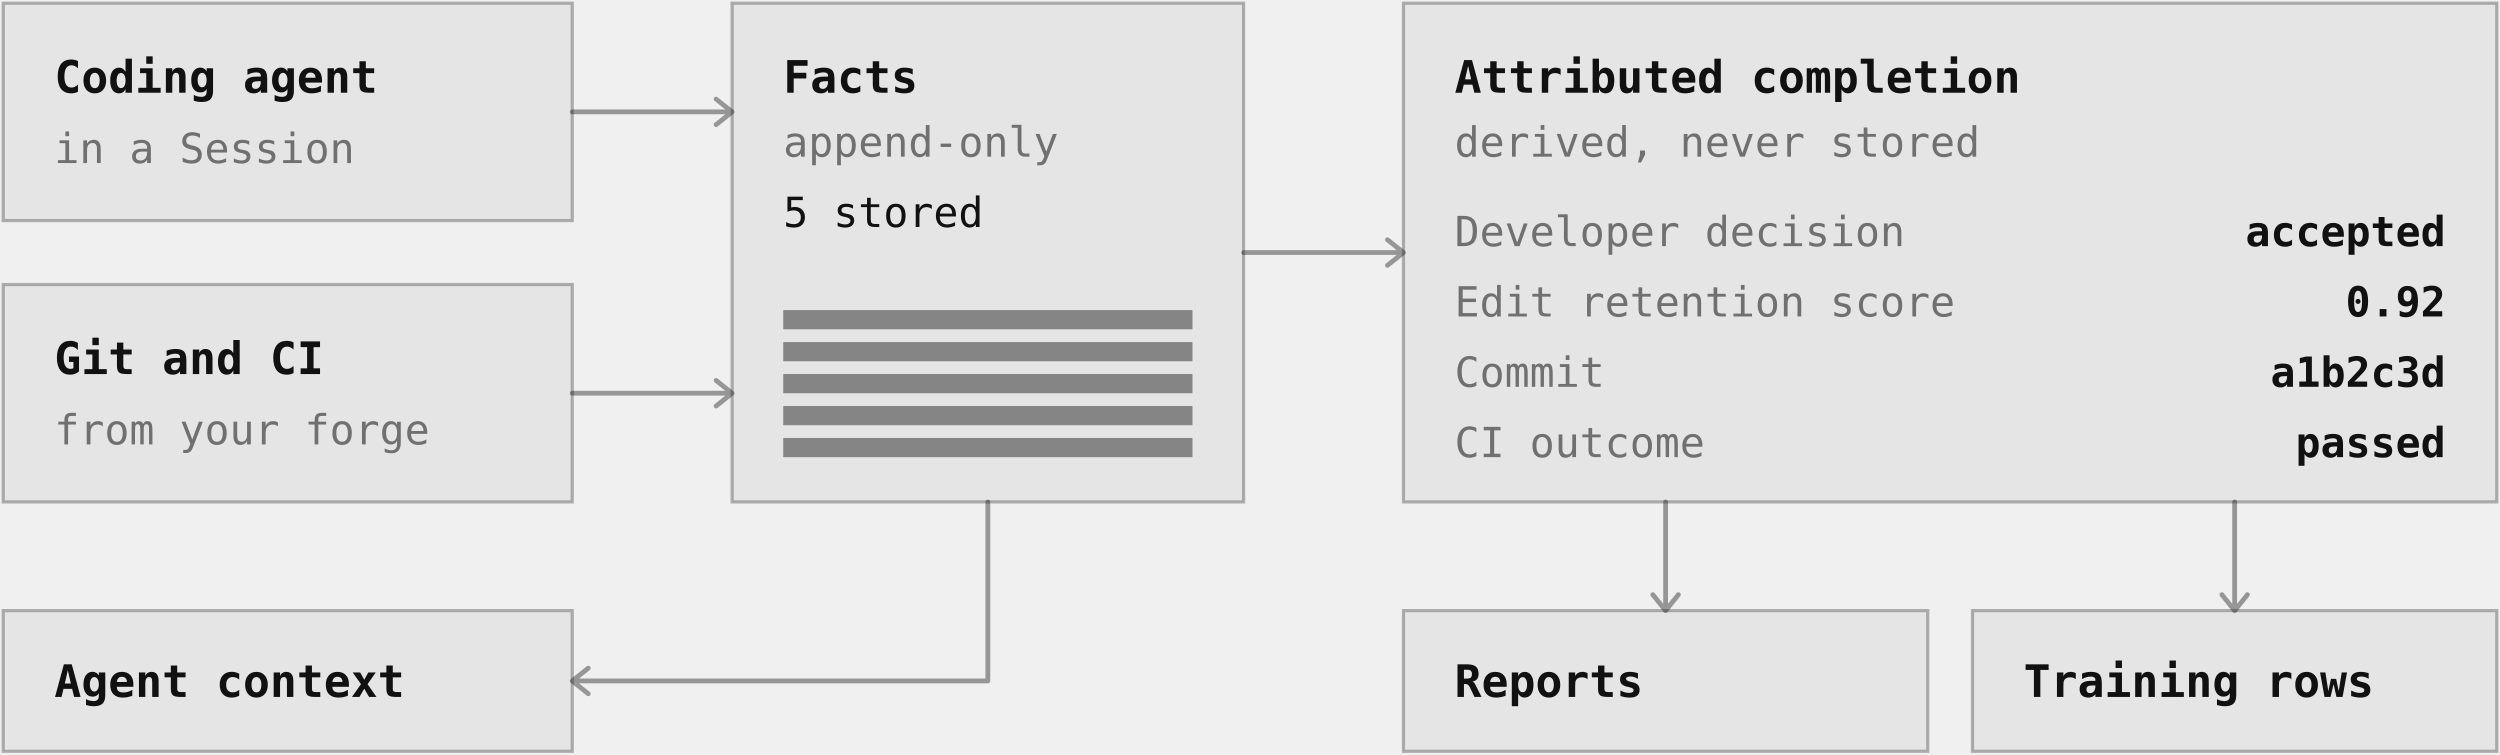
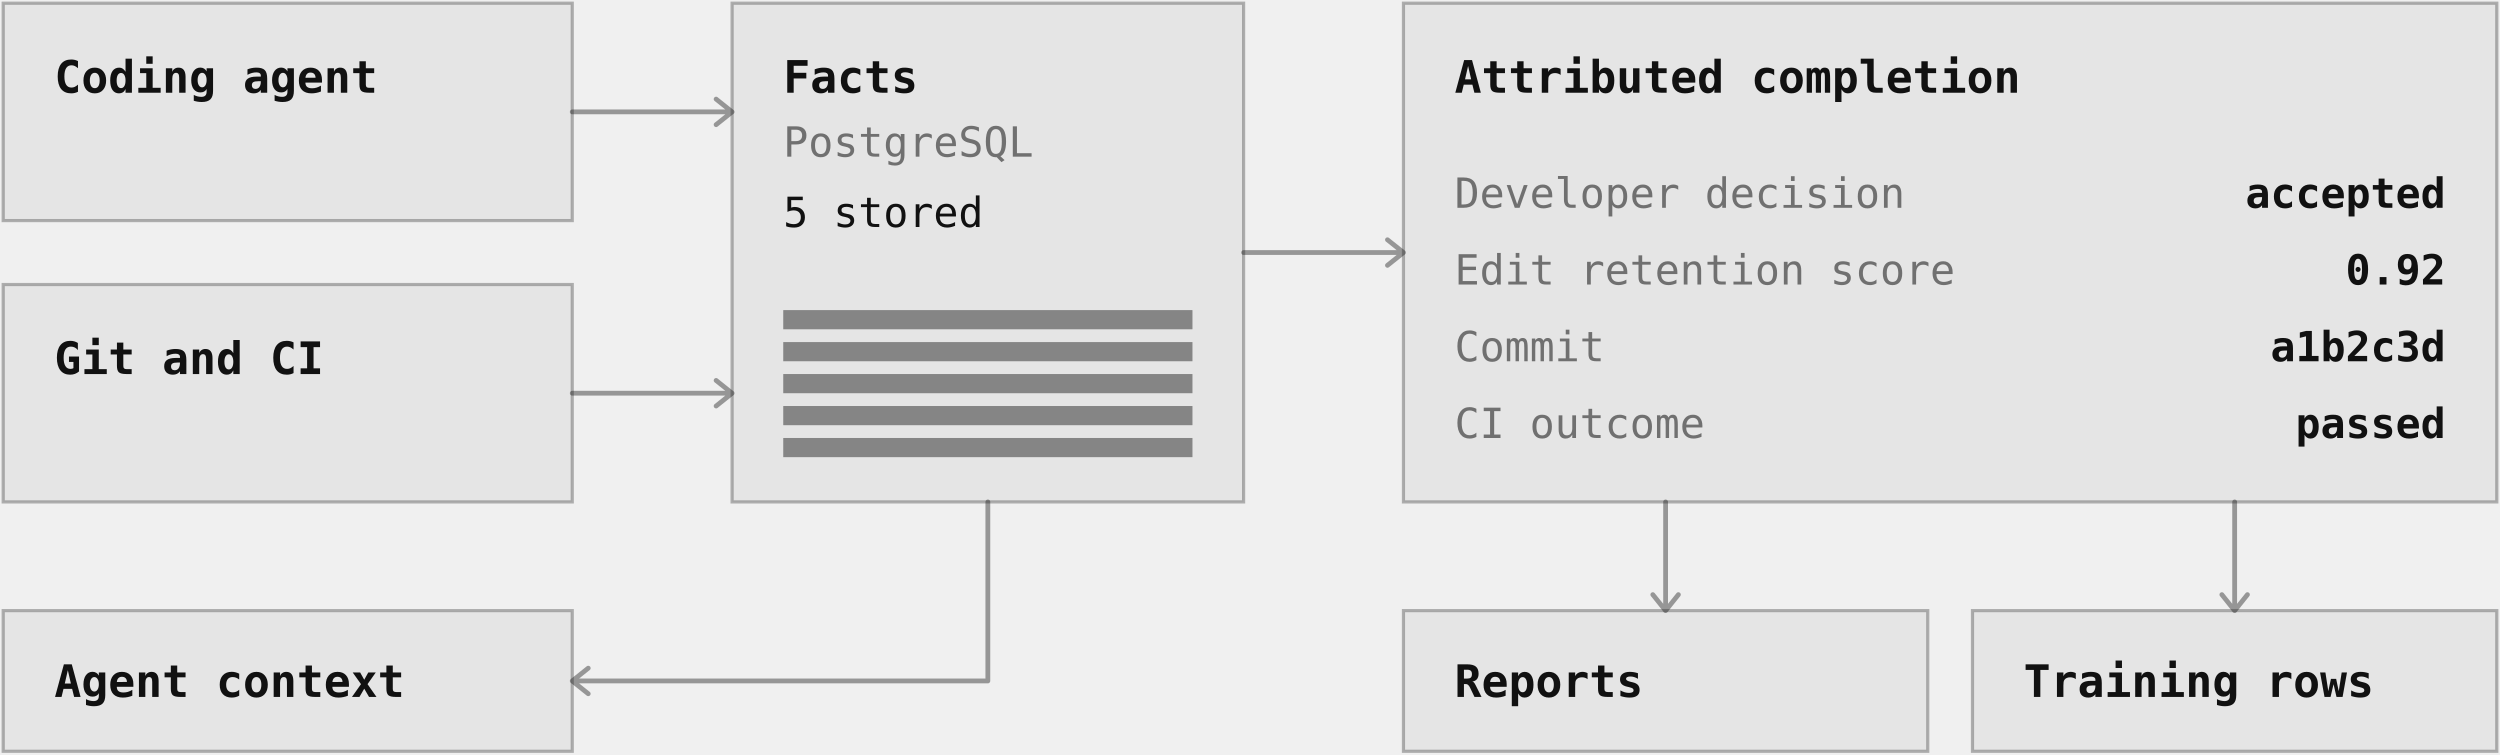
- <svg xmlns="http://www.w3.org/2000/svg" viewBox="-1 -1 782 236" width="782" height="236" role="img" aria-label="Evidence about one piece of agent output arrives from separate systems. A coding agent sends an Inference call, a Developer decision, and an Edit observation. Git and CI send a Push and a CI outcome. Sediment appends each one as a Fact, and the stored count rises from 0 to 5. From those Facts, Sediment derives an Attributed completion: Developer decision accepted, Edit retention score 0.92, Commit a1b2c3d, CI outcome passed. Reports and Training rows read the Derivation. Agent context reads the Facts.">
-   <style>@keyframes a0k0{0%{opacity:1}3.57%{opacity:0}33.57%{opacity:1}100%{opacity:1}}.a0{animation:a0k0 14s step-end infinite}@keyframes a1k0{0%{opacity:1}33.57%{opacity:0}53.57%{opacity:1}100%{opacity:1}}.a1{animation:a1k0 14s step-end infinite}@keyframes a2k0{0%{opacity:0}3.57%{opacity:1}13.57%{opacity:0}100%{opacity:0}}.a2{animation:a2k0 14s step-end infinite}@keyframes a3k0{0%{transform:translate(178px,34px)}3.57%{transform:translate(178px,34px)}9.29%{transform:translate(241px,34px)}100%{transform:translate(241px,34px)}}@keyframes a3k1{0%{opacity:0}3.57%{opacity:1}9.29%{opacity:0}100%{opacity:0}}.a3{animation:a3k0 14s linear infinite,a3k1 14s step-end infinite}@keyframes a4k0{0%{opacity:0}9.29%{opacity:1}94.29%{opacity:0}100%{opacity:0}}.a4{animation:a4k0 14s step-end infinite}@keyframes a5k0{0%{opacity:1}9.29%{opacity:0}94.29%{opacity:1}100%{opacity:1}}.a5{animation:a5k0 14s step-end infinite}@keyframes a6k0{0%{opacity:0}13.57%{opacity:1}23.57%{opacity:0}100%{opacity:0}}.a6{animation:a6k0 14s step-end infinite}@keyframes a7k0{0%{transform:translate(178px,34px)}13.57%{transform:translate(178px,34px)}19.29%{transform:translate(241px,34px)}100%{transform:translate(241px,34px)}}@keyframes a7k1{0%{opacity:0}13.57%{opacity:1}19.29%{opacity:0}100%{opacity:0}}.a7{animation:a7k0 14s linear infinite,a7k1 14s step-end infinite}@keyframes a8k0{0%{opacity:0}19.29%{opacity:1}94.29%{opacity:0}100%{opacity:0}}.a8{animation:a8k0 14s step-end infinite}@keyframes a9k0{0%{opacity:0}9.29%{opacity:1}19.29%{opacity:0}100%{opacity:0}}.a9{animation:a9k0 14s step-end infinite}@keyframes a10k0{0%{stroke-dashoffset:14px}19.29%{stroke-dashoffset:14px}22.22%{stroke-dashoffset:-50px}100%{stroke-dashoffset:-50px}}@keyframes a10k1{0%{opacity:0}19.29%{opacity:1}22.22%{opacity:0}100%{opacity:0}}.a10{animation:a10k0 14s linear infinite,a10k1 14s step-end infinite}@keyframes a11k0{0%{opacity:0}22.22%{opacity:1}26.51%{opacity:0}100%{opacity:0}}.a11{animation:a11k0 14s step-end infinite}@keyframes a12k0{0%{opacity:0}22.22%{opacity:1}94.29%{opacity:0}100%{opacity:0}}.a12{animation:a12k0 14s step-end infinite}@keyframes a13k0{0%{opacity:0}23.57%{opacity:1}33.57%{opacity:0}100%{opacity:0}}.a13{animation:a13k0 14s step-end infinite}@keyframes a14k0{0%{transform:translate(178px,34px)}23.57%{transform:translate(178px,34px)}29.29%{transform:translate(241px,34px)}100%{transform:translate(241px,34px)}}@keyframes a14k1{0%{opacity:0}23.57%{opacity:1}29.29%{opacity:0}100%{opacity:0}}.a14{animation:a14k0 14s linear infinite,a14k1 14s step-end infinite}@keyframes a15k0{0%{opacity:0}29.29%{opacity:1}94.29%{opacity:0}100%{opacity:0}}.a15{animation:a15k0 14s step-end infinite}@keyframes a16k0{0%{opacity:0}19.29%{opacity:1}29.29%{opacity:0}100%{opacity:0}}.a16{animation:a16k0 14s step-end infinite}@keyframes a17k0{0%{stroke-dashoffset:14px}29.29%{stroke-dashoffset:14px}32.22%{stroke-dashoffset:-50px}100%{stroke-dashoffset:-50px}}@keyframes a17k1{0%{opacity:0}29.29%{opacity:1}32.22%{opacity:0}100%{opacity:0}}.a17{animation:a17k0 14s linear infinite,a17k1 14s step-end infinite}@keyframes a18k0{0%{opacity:0}32.22%{opacity:1}36.51%{opacity:0}100%{opacity:0}}.a18{animation:a18k0 14s step-end infinite}@keyframes a19k0{0%{opacity:0}32.22%{opacity:1}94.29%{opacity:0}100%{opacity:0}}.a19{animation:a19k0 14s step-end infinite}@keyframes a20k0{0%{opacity:0}33.57%{opacity:1}43.57%{opacity:0}100%{opacity:0}}.a20{animation:a20k0 14s step-end infinite}@keyframes a21k0{0%{transform:translate(178px,122px)}33.57%{transform:translate(178px,122px)}39.29%{transform:translate(241px,122px)}100%{transform:translate(241px,122px)}}@keyframes a21k1{0%{opacity:0}33.57%{opacity:1}39.29%{opacity:0}100%{opacity:0}}.a21{animation:a21k0 14s linear infinite,a21k1 14s step-end infinite}@keyframes a22k0{0%{opacity:0}39.29%{opacity:1}94.29%{opacity:0}100%{opacity:0}}.a22{animation:a22k0 14s step-end infinite}@keyframes a23k0{0%{opacity:0}29.29%{opacity:1}39.29%{opacity:0}100%{opacity:0}}.a23{animation:a23k0 14s step-end infinite}@keyframes a24k0{0%{stroke-dashoffset:14px}39.29%{stroke-dashoffset:14px}42.22%{stroke-dashoffset:-50px}100%{stroke-dashoffset:-50px}}@keyframes a24k1{0%{opacity:0}39.29%{opacity:1}42.22%{opacity:0}100%{opacity:0}}.a24{animation:a24k0 14s linear infinite,a24k1 14s step-end infinite}@keyframes a25k0{0%{opacity:0}42.22%{opacity:1}46.51%{opacity:0}100%{opacity:0}}.a25{animation:a25k0 14s step-end infinite}@keyframes a26k0{0%{opacity:0}42.22%{opacity:1}94.29%{opacity:0}100%{opacity:0}}.a26{animation:a26k0 14s step-end infinite}@keyframes a27k0{0%{opacity:0}43.57%{opacity:1}53.57%{opacity:0}100%{opacity:0}}.a27{animation:a27k0 14s step-end infinite}@keyframes a28k0{0%{transform:translate(178px,122px)}43.57%{transform:translate(178px,122px)}49.29%{transform:translate(241px,122px)}100%{transform:translate(241px,122px)}}@keyframes a28k1{0%{opacity:0}43.57%{opacity:1}49.29%{opacity:0}100%{opacity:0}}.a28{animation:a28k0 14s linear infinite,a28k1 14s step-end infinite}@keyframes a29k0{0%{opacity:0}49.29%{opacity:1}94.29%{opacity:0}100%{opacity:0}}.a29{animation:a29k0 14s step-end infinite}@keyframes a30k0{0%{opacity:0}39.29%{opacity:1}49.29%{opacity:0}100%{opacity:0}}.a30{animation:a30k0 14s step-end infinite}@keyframes a31k0{0%{stroke-dashoffset:14px}49.29%{stroke-dashoffset:14px}52.22%{stroke-dashoffset:-50px}100%{stroke-dashoffset:-50px}}@keyframes a31k1{0%{opacity:0}49.29%{opacity:1}52.22%{opacity:0}100%{opacity:0}}.a31{animation:a31k0 14s linear infinite,a31k1 14s step-end infinite}@keyframes a32k0{0%{opacity:0}52.22%{opacity:1}56.51%{opacity:0}100%{opacity:0}}.a32{animation:a32k0 14s step-end infinite}@keyframes a33k0{0%{opacity:0}52.22%{opacity:1}94.29%{opacity:0}100%{opacity:0}}.a33{animation:a33k0 14s step-end infinite}@keyframes a34k0{0%{opacity:0}49.29%{opacity:1}94.29%{opacity:0}100%{opacity:0}}.a34{animation:a34k0 14s step-end infinite}@keyframes a35k0{0%{stroke-dashoffset:14px}57.14%{stroke-dashoffset:14px}59.83%{stroke-dashoffset:-34px}100%{stroke-dashoffset:-34px}}@keyframes a35k1{0%{opacity:0}57.14%{opacity:1}59.83%{opacity:0}100%{opacity:0}}.a35{animation:a35k0 14s linear infinite,a35k1 14s step-end infinite}@keyframes a36k0{0%{opacity:0}59.83%{opacity:1}66.25%{opacity:0}100%{opacity:0}}.a36{animation:a36k0 14s step-end infinite}@keyframes a37k0{0%{stroke-dashoffset:14px}63.57%{stroke-dashoffset:14px}66.25%{stroke-dashoffset:-34px}100%{stroke-dashoffset:-34px}}@keyframes a37k1{0%{opacity:0}63.57%{opacity:1}66.25%{opacity:0}100%{opacity:0}}.a37{animation:a37k0 14s linear infinite,a37k1 14s step-end infinite}@keyframes a38k0{0%{opacity:0}66.25%{opacity:1}72.68%{opacity:0}100%{opacity:0}}.a38{animation:a38k0 14s step-end infinite}@keyframes a39k0{0%{stroke-dashoffset:14px}70%{stroke-dashoffset:14px}75.1%{stroke-dashoffset:-186px}100%{stroke-dashoffset:-186px}}@keyframes a39k1{0%{opacity:0}70%{opacity:1}75.1%{opacity:0}100%{opacity:0}}.a39{animation:a39k0 14s linear infinite,a39k1 14s step-end infinite}@keyframes a40k0{0%{opacity:0}75.1%{opacity:1}81.52%{opacity:0}100%{opacity:0}}.a40{animation:a40k0 14s step-end infinite}@media (prefers-reduced-motion:reduce){.flow{display:none}*{animation:none!important}}</style>
+ <svg xmlns="http://www.w3.org/2000/svg" viewBox="-1 -1 782 236" width="782" height="236" role="img" aria-label="Evidence about one piece of agent output arrives from separate systems. A coding agent sends an Inference call, a Developer decision, and an Edit observation. Git and CI send a Push and a CI outcome. Sediment appends each one as a Fact in PostgreSQL, and the stored count rises from 0 to 5. From those Facts, Sediment derives an Attributed completion: Developer decision accepted, Edit retention score 0.92, Commit a1b2c3d, CI outcome passed. Reports and Training rows read the Derivation. Agent context reads the Facts.">
+   <style>@keyframes a0k0{0%{opacity:0}3.57%{opacity:1}13.57%{opacity:0}100%{opacity:0}}.a0{animation:a0k0 14s step-end infinite}@keyframes a1k0{0%{transform:translate(178px,34px)}3.57%{transform:translate(178px,34px)}9.29%{transform:translate(241px,34px)}100%{transform:translate(241px,34px)}}@keyframes a1k1{0%{opacity:0}3.57%{opacity:1}9.29%{opacity:0}100%{opacity:0}}.a1{animation:a1k0 14s linear infinite,a1k1 14s step-end infinite}@keyframes a2k0{0%{opacity:0}9.29%{opacity:1}94.29%{opacity:0}100%{opacity:0}}.a2{animation:a2k0 14s step-end infinite}@keyframes a3k0{0%{opacity:1}9.29%{opacity:0}94.29%{opacity:1}100%{opacity:1}}.a3{animation:a3k0 14s step-end infinite}@keyframes a4k0{0%{opacity:0}13.57%{opacity:1}23.57%{opacity:0}100%{opacity:0}}.a4{animation:a4k0 14s step-end infinite}@keyframes a5k0{0%{transform:translate(178px,34px)}13.57%{transform:translate(178px,34px)}19.29%{transform:translate(241px,34px)}100%{transform:translate(241px,34px)}}@keyframes a5k1{0%{opacity:0}13.57%{opacity:1}19.29%{opacity:0}100%{opacity:0}}.a5{animation:a5k0 14s linear infinite,a5k1 14s step-end infinite}@keyframes a6k0{0%{opacity:0}19.29%{opacity:1}94.29%{opacity:0}100%{opacity:0}}.a6{animation:a6k0 14s step-end infinite}@keyframes a7k0{0%{opacity:0}9.29%{opacity:1}19.29%{opacity:0}100%{opacity:0}}.a7{animation:a7k0 14s step-end infinite}@keyframes a8k0{0%{stroke-dashoffset:14px}19.29%{stroke-dashoffset:14px}22.22%{stroke-dashoffset:-50px}100%{stroke-dashoffset:-50px}}@keyframes a8k1{0%{opacity:0}19.29%{opacity:1}22.22%{opacity:0}100%{opacity:0}}.a8{animation:a8k0 14s linear infinite,a8k1 14s step-end infinite}@keyframes a9k0{0%{opacity:0}22.22%{opacity:1}26.51%{opacity:0}100%{opacity:0}}.a9{animation:a9k0 14s step-end infinite}@keyframes a10k0{0%{opacity:0}22.22%{opacity:1}94.29%{opacity:0}100%{opacity:0}}.a10{animation:a10k0 14s step-end infinite}@keyframes a11k0{0%{opacity:0}23.57%{opacity:1}33.57%{opacity:0}100%{opacity:0}}.a11{animation:a11k0 14s step-end infinite}@keyframes a12k0{0%{transform:translate(178px,34px)}23.57%{transform:translate(178px,34px)}29.29%{transform:translate(241px,34px)}100%{transform:translate(241px,34px)}}@keyframes a12k1{0%{opacity:0}23.57%{opacity:1}29.29%{opacity:0}100%{opacity:0}}.a12{animation:a12k0 14s linear infinite,a12k1 14s step-end infinite}@keyframes a13k0{0%{opacity:0}29.29%{opacity:1}94.29%{opacity:0}100%{opacity:0}}.a13{animation:a13k0 14s step-end infinite}@keyframes a14k0{0%{opacity:0}19.29%{opacity:1}29.29%{opacity:0}100%{opacity:0}}.a14{animation:a14k0 14s step-end infinite}@keyframes a15k0{0%{stroke-dashoffset:14px}29.29%{stroke-dashoffset:14px}32.22%{stroke-dashoffset:-50px}100%{stroke-dashoffset:-50px}}@keyframes a15k1{0%{opacity:0}29.29%{opacity:1}32.22%{opacity:0}100%{opacity:0}}.a15{animation:a15k0 14s linear infinite,a15k1 14s step-end infinite}@keyframes a16k0{0%{opacity:0}32.22%{opacity:1}36.51%{opacity:0}100%{opacity:0}}.a16{animation:a16k0 14s step-end infinite}@keyframes a17k0{0%{opacity:0}32.22%{opacity:1}94.29%{opacity:0}100%{opacity:0}}.a17{animation:a17k0 14s step-end infinite}@keyframes a18k0{0%{opacity:0}33.57%{opacity:1}43.57%{opacity:0}100%{opacity:0}}.a18{animation:a18k0 14s step-end infinite}@keyframes a19k0{0%{transform:translate(178px,122px)}33.57%{transform:translate(178px,122px)}39.29%{transform:translate(241px,122px)}100%{transform:translate(241px,122px)}}@keyframes a19k1{0%{opacity:0}33.57%{opacity:1}39.29%{opacity:0}100%{opacity:0}}.a19{animation:a19k0 14s linear infinite,a19k1 14s step-end infinite}@keyframes a20k0{0%{opacity:0}39.29%{opacity:1}94.29%{opacity:0}100%{opacity:0}}.a20{animation:a20k0 14s step-end infinite}@keyframes a21k0{0%{opacity:0}29.29%{opacity:1}39.29%{opacity:0}100%{opacity:0}}.a21{animation:a21k0 14s step-end infinite}@keyframes a22k0{0%{stroke-dashoffset:14px}39.29%{stroke-dashoffset:14px}42.22%{stroke-dashoffset:-50px}100%{stroke-dashoffset:-50px}}@keyframes a22k1{0%{opacity:0}39.29%{opacity:1}42.22%{opacity:0}100%{opacity:0}}.a22{animation:a22k0 14s linear infinite,a22k1 14s step-end infinite}@keyframes a23k0{0%{opacity:0}42.22%{opacity:1}46.51%{opacity:0}100%{opacity:0}}.a23{animation:a23k0 14s step-end infinite}@keyframes a24k0{0%{opacity:0}42.22%{opacity:1}94.29%{opacity:0}100%{opacity:0}}.a24{animation:a24k0 14s step-end infinite}@keyframes a25k0{0%{opacity:0}43.57%{opacity:1}53.57%{opacity:0}100%{opacity:0}}.a25{animation:a25k0 14s step-end infinite}@keyframes a26k0{0%{transform:translate(178px,122px)}43.57%{transform:translate(178px,122px)}49.29%{transform:translate(241px,122px)}100%{transform:translate(241px,122px)}}@keyframes a26k1{0%{opacity:0}43.57%{opacity:1}49.29%{opacity:0}100%{opacity:0}}.a26{animation:a26k0 14s linear infinite,a26k1 14s step-end infinite}@keyframes a27k0{0%{opacity:0}49.29%{opacity:1}94.29%{opacity:0}100%{opacity:0}}.a27{animation:a27k0 14s step-end infinite}@keyframes a28k0{0%{opacity:0}39.29%{opacity:1}49.29%{opacity:0}100%{opacity:0}}.a28{animation:a28k0 14s step-end infinite}@keyframes a29k0{0%{stroke-dashoffset:14px}49.29%{stroke-dashoffset:14px}52.22%{stroke-dashoffset:-50px}100%{stroke-dashoffset:-50px}}@keyframes a29k1{0%{opacity:0}49.29%{opacity:1}52.22%{opacity:0}100%{opacity:0}}.a29{animation:a29k0 14s linear infinite,a29k1 14s step-end infinite}@keyframes a30k0{0%{opacity:0}52.22%{opacity:1}56.51%{opacity:0}100%{opacity:0}}.a30{animation:a30k0 14s step-end infinite}@keyframes a31k0{0%{opacity:0}52.22%{opacity:1}94.29%{opacity:0}100%{opacity:0}}.a31{animation:a31k0 14s step-end infinite}@keyframes a32k0{0%{opacity:0}49.29%{opacity:1}94.29%{opacity:0}100%{opacity:0}}.a32{animation:a32k0 14s step-end infinite}@keyframes a33k0{0%{stroke-dashoffset:14px}57.14%{stroke-dashoffset:14px}59.83%{stroke-dashoffset:-34px}100%{stroke-dashoffset:-34px}}@keyframes a33k1{0%{opacity:0}57.14%{opacity:1}59.83%{opacity:0}100%{opacity:0}}.a33{animation:a33k0 14s linear infinite,a33k1 14s step-end infinite}@keyframes a34k0{0%{opacity:0}59.83%{opacity:1}66.25%{opacity:0}100%{opacity:0}}.a34{animation:a34k0 14s step-end infinite}@keyframes a35k0{0%{stroke-dashoffset:14px}63.57%{stroke-dashoffset:14px}66.25%{stroke-dashoffset:-34px}100%{stroke-dashoffset:-34px}}@keyframes a35k1{0%{opacity:0}63.57%{opacity:1}66.25%{opacity:0}100%{opacity:0}}.a35{animation:a35k0 14s linear infinite,a35k1 14s step-end infinite}@keyframes a36k0{0%{opacity:0}66.25%{opacity:1}72.68%{opacity:0}100%{opacity:0}}.a36{animation:a36k0 14s step-end infinite}@keyframes a37k0{0%{stroke-dashoffset:14px}70%{stroke-dashoffset:14px}75.1%{stroke-dashoffset:-186px}100%{stroke-dashoffset:-186px}}@keyframes a37k1{0%{opacity:0}70%{opacity:1}75.1%{opacity:0}100%{opacity:0}}.a37{animation:a37k0 14s linear infinite,a37k1 14s step-end infinite}@keyframes a38k0{0%{opacity:0}75.1%{opacity:1}81.52%{opacity:0}100%{opacity:0}}.a38{animation:a38k0 14s step-end infinite}@media (prefers-reduced-motion:reduce){.flow{display:none}*{animation:none!important}}</style>
  <g fill="none" stroke="#111111" stroke-linecap="round" stroke-linejoin="round" stroke-width="1.5" stroke-opacity=".4">
    <path d="M178 34H228m-5-4 5 4-5 4M178 122H228m-5-4 5 4-5 4M388 78H438m-5-4 5 4-5 4M520 156V190m-4-5 4 5 4-5M698 156V190m-4-5 4 5 4-5M308 156V212H178m5-4-5 4 5 4" />
  </g>
  <g fill="#111111" fill-opacity=".05" stroke="#111111" stroke-opacity=".3">
    <rect x="0" y="0" width="178" height="68" />
    <rect x="0" y="88" width="178" height="68" />
    <rect x="228" y="0" width="160" height="156" />
    <rect x="438" y="0" width="342" height="156" />
    <rect x="438" y="190" width="164" height="44" />
    <rect x="616" y="190" width="164" height="44" />
    <rect x="0" y="190" width="178" height="44" />
  </g>
  <g fill="#111111" fill-opacity=".14">
-     <rect x="244" y="136" width="128" height="6" fill-opacity=".45" class="a4" />
-     <rect x="244" y="126" width="128" height="6" fill-opacity=".45" class="a8" />
-     <rect x="442" y="61" width="334" height="22" class="flow a11" opacity="0" />
-     <rect x="244" y="116" width="128" height="6" fill-opacity=".45" class="a15" />
-     <rect x="442" y="83" width="334" height="22" class="flow a18" opacity="0" />
-     <rect x="244" y="106" width="128" height="6" fill-opacity=".45" class="a22" />
-     <rect x="442" y="105" width="334" height="22" class="flow a25" opacity="0" />
-     <rect x="244" y="96" width="128" height="6" fill-opacity=".45" class="a29" />
-     <rect x="442" y="127" width="334" height="22" class="flow a32" opacity="0" />
-     <rect x="438" y="190" width="164" height="44" class="flow a36" opacity="0" />
-     <rect x="616" y="190" width="164" height="44" class="flow a38" opacity="0" />
-     <rect x="0" y="190" width="178" height="44" class="flow a40" opacity="0" />
+     <rect x="244" y="136" width="128" height="6" fill-opacity=".45" class="a2" />
+     <rect x="244" y="126" width="128" height="6" fill-opacity=".45" class="a6" />
+     <rect x="442" y="49" width="334" height="22" class="flow a9" opacity="0" />
+     <rect x="244" y="116" width="128" height="6" fill-opacity=".45" class="a13" />
+     <rect x="442" y="73" width="334" height="22" class="flow a16" opacity="0" />
+     <rect x="244" y="106" width="128" height="6" fill-opacity=".45" class="a20" />
+     <rect x="442" y="97" width="334" height="22" class="flow a23" opacity="0" />
+     <rect x="244" y="96" width="128" height="6" fill-opacity=".45" class="a27" />
+     <rect x="442" y="121" width="334" height="22" class="flow a30" opacity="0" />
+     <rect x="438" y="190" width="164" height="44" class="flow a34" opacity="0" />
+     <rect x="616" y="190" width="164" height="44" class="flow a36" opacity="0" />
+     <rect x="0" y="190" width="178" height="44" class="flow a38" opacity="0" />
  </g>
  <g fill="#111111" font-family="'IBM Plex Mono',ui-monospace,'SF Mono',Menlo,Consolas,monospace">
    <text x="16" y="28" font-size="14" font-weight="600">Coding agent</text>
    <text x="16" y="116" font-size="14" font-weight="600">Git and CI</text>
    <text x="244" y="28" font-size="14" font-weight="600">Facts</text>
-     <text x="244" y="48" font-size="13" fill-opacity=".55">append-only</text>
+     <text x="244" y="48" font-size="13" fill-opacity=".55">PostgreSQL</text>
    <text x="454" y="28" font-size="14" font-weight="600">Attributed completion</text>
-     <text x="454" y="48" font-size="13" fill-opacity=".55">derived, never stored</text>
-     <text x="16" y="50" font-size="13" fill-opacity=".55" class="a0">in a Session</text>
-     <text x="16" y="138" font-size="13" fill-opacity=".55" class="a1">from your forge</text>
-     <text x="16" y="50" font-size="13" class="flow a2" opacity="0">Inference call</text>
-     <text x="244" y="70" font-size="13" class="flow a5" opacity="0">0 stored</text>
-     <text x="16" y="50" font-size="13" class="flow a6" opacity="0">Developer decision</text>
-     <text x="244" y="70" font-size="13" class="flow a9" opacity="0">1 stored</text>
-     <g class="a12">
-       <text x="454" y="76" font-size="13" fill-opacity=".55">Developer decision</text>
-       <text x="764" y="76" font-size="13" font-weight="600" text-anchor="end">accepted</text>
+     <text x="16" y="50" font-size="13" class="flow a0" opacity="0">Inference call</text>
+     <text x="244" y="70" font-size="13" class="flow a3" opacity="0">0 stored</text>
+     <text x="16" y="50" font-size="13" class="flow a4" opacity="0">Developer decision</text>
+     <text x="244" y="70" font-size="13" class="flow a7" opacity="0">1 stored</text>
+     <g class="a10">
+       <text x="454" y="64" font-size="13" fill-opacity=".55">Developer decision</text>
+       <text x="764" y="64" font-size="13" font-weight="600" text-anchor="end">accepted</text>
    </g>
-     <text x="16" y="50" font-size="13" class="flow a13" opacity="0">Edit observation</text>
-     <text x="244" y="70" font-size="13" class="flow a16" opacity="0">2 stored</text>
-     <g class="a19">
-       <text x="454" y="98" font-size="13" fill-opacity=".55">Edit retention score</text>
-       <text x="764" y="98" font-size="13" font-weight="600" text-anchor="end">0.92</text>
+     <text x="16" y="50" font-size="13" class="flow a11" opacity="0">Edit observation</text>
+     <text x="244" y="70" font-size="13" class="flow a14" opacity="0">2 stored</text>
+     <g class="a17">
+       <text x="454" y="88" font-size="13" fill-opacity=".55">Edit retention score</text>
+       <text x="764" y="88" font-size="13" font-weight="600" text-anchor="end">0.92</text>
    </g>
-     <text x="16" y="138" font-size="13" class="flow a20" opacity="0">Push</text>
-     <text x="244" y="70" font-size="13" class="flow a23" opacity="0">3 stored</text>
-     <g class="a26">
-       <text x="454" y="120" font-size="13" fill-opacity=".55">Commit</text>
-       <text x="764" y="120" font-size="13" font-weight="600" text-anchor="end">a1b2c3d</text>
+     <text x="16" y="138" font-size="13" class="flow a18" opacity="0">Push</text>
+     <text x="244" y="70" font-size="13" class="flow a21" opacity="0">3 stored</text>
+     <g class="a24">
+       <text x="454" y="112" font-size="13" fill-opacity=".55">Commit</text>
+       <text x="764" y="112" font-size="13" font-weight="600" text-anchor="end">a1b2c3d</text>
    </g>
-     <text x="16" y="138" font-size="13" class="flow a27" opacity="0">CI outcome</text>
-     <text x="244" y="70" font-size="13" class="flow a30" opacity="0">4 stored</text>
-     <g class="a33">
-       <text x="454" y="142" font-size="13" fill-opacity=".55">CI outcome</text>
-       <text x="764" y="142" font-size="13" font-weight="600" text-anchor="end">passed</text>
+     <text x="16" y="138" font-size="13" class="flow a25" opacity="0">CI outcome</text>
+     <text x="244" y="70" font-size="13" class="flow a28" opacity="0">4 stored</text>
+     <g class="a31">
+       <text x="454" y="136" font-size="13" fill-opacity=".55">CI outcome</text>
+       <text x="764" y="136" font-size="13" font-weight="600" text-anchor="end">passed</text>
    </g>
-     <text x="244" y="70" font-size="13" class="a34">5 stored</text>
+     <text x="244" y="70" font-size="13" class="a32">5 stored</text>
    <text x="454" y="217" font-size="14" font-weight="600">Reports</text>
    <text x="632" y="217" font-size="14" font-weight="600">Training rows</text>
    <text x="16" y="217" font-size="14" font-weight="600">Agent context</text>
  </g>
  <g fill="none" stroke="#111111" stroke-linecap="round" stroke-linejoin="round" stroke-width="2">
-     <path d="M388 78H438" stroke-dasharray="14 64" class="flow a10" opacity="0" />
-     <path d="M388 78H438" stroke-dasharray="14 64" class="flow a17" opacity="0" />
-     <path d="M388 78H438" stroke-dasharray="14 64" class="flow a24" opacity="0" />
-     <path d="M388 78H438" stroke-dasharray="14 64" class="flow a31" opacity="0" />
-     <path d="M520 156V190" stroke-dasharray="14 48" class="flow a35" opacity="0" />
-     <path d="M698 156V190" stroke-dasharray="14 48" class="flow a37" opacity="0" />
-     <path d="M308 156V212H178" stroke-dasharray="14 200" class="flow a39" opacity="0" />
+     <path d="M388 78H438" stroke-dasharray="14 64" class="flow a8" opacity="0" />
+     <path d="M388 78H438" stroke-dasharray="14 64" class="flow a15" opacity="0" />
+     <path d="M388 78H438" stroke-dasharray="14 64" class="flow a22" opacity="0" />
+     <path d="M388 78H438" stroke-dasharray="14 64" class="flow a29" opacity="0" />
+     <path d="M520 156V190" stroke-dasharray="14 48" class="flow a33" opacity="0" />
+     <path d="M698 156V190" stroke-dasharray="14 48" class="flow a35" opacity="0" />
+     <path d="M308 156V212H178" stroke-dasharray="14 200" class="flow a37" opacity="0" />
  </g>
-   <g class="flow a3" opacity="0">
+   <g class="flow a1" opacity="0">
    <rect x="-13" y="-9" width="26" height="18" fill="#111111" />
    <path d="M-8-4h14M-8 0h10M-8 4h12" stroke="#FFFFFF" stroke-width="2" />
  </g>
-   <g class="flow a7" opacity="0">
+   <g class="flow a5" opacity="0">
    <rect x="-13" y="-9" width="26" height="18" fill="#111111" />
    <path d="M-8-4h14M-8 0h10M-8 4h12" stroke="#FFFFFF" stroke-width="2" />
  </g>
-   <g class="flow a14" opacity="0">
+   <g class="flow a12" opacity="0">
    <rect x="-13" y="-9" width="26" height="18" fill="#111111" />
    <path d="M-8-4h14M-8 0h10M-8 4h12" stroke="#FFFFFF" stroke-width="2" />
  </g>
-   <g class="flow a21" opacity="0">
+   <g class="flow a19" opacity="0">
    <rect x="-13" y="-9" width="26" height="18" fill="#111111" />
    <path d="M-8-4h14M-8 0h10M-8 4h12" stroke="#FFFFFF" stroke-width="2" />
  </g>
-   <g class="flow a28" opacity="0">
+   <g class="flow a26" opacity="0">
    <rect x="-13" y="-9" width="26" height="18" fill="#111111" />
    <path d="M-8-4h14M-8 0h10M-8 4h12" stroke="#FFFFFF" stroke-width="2" />
  </g>
</svg>
